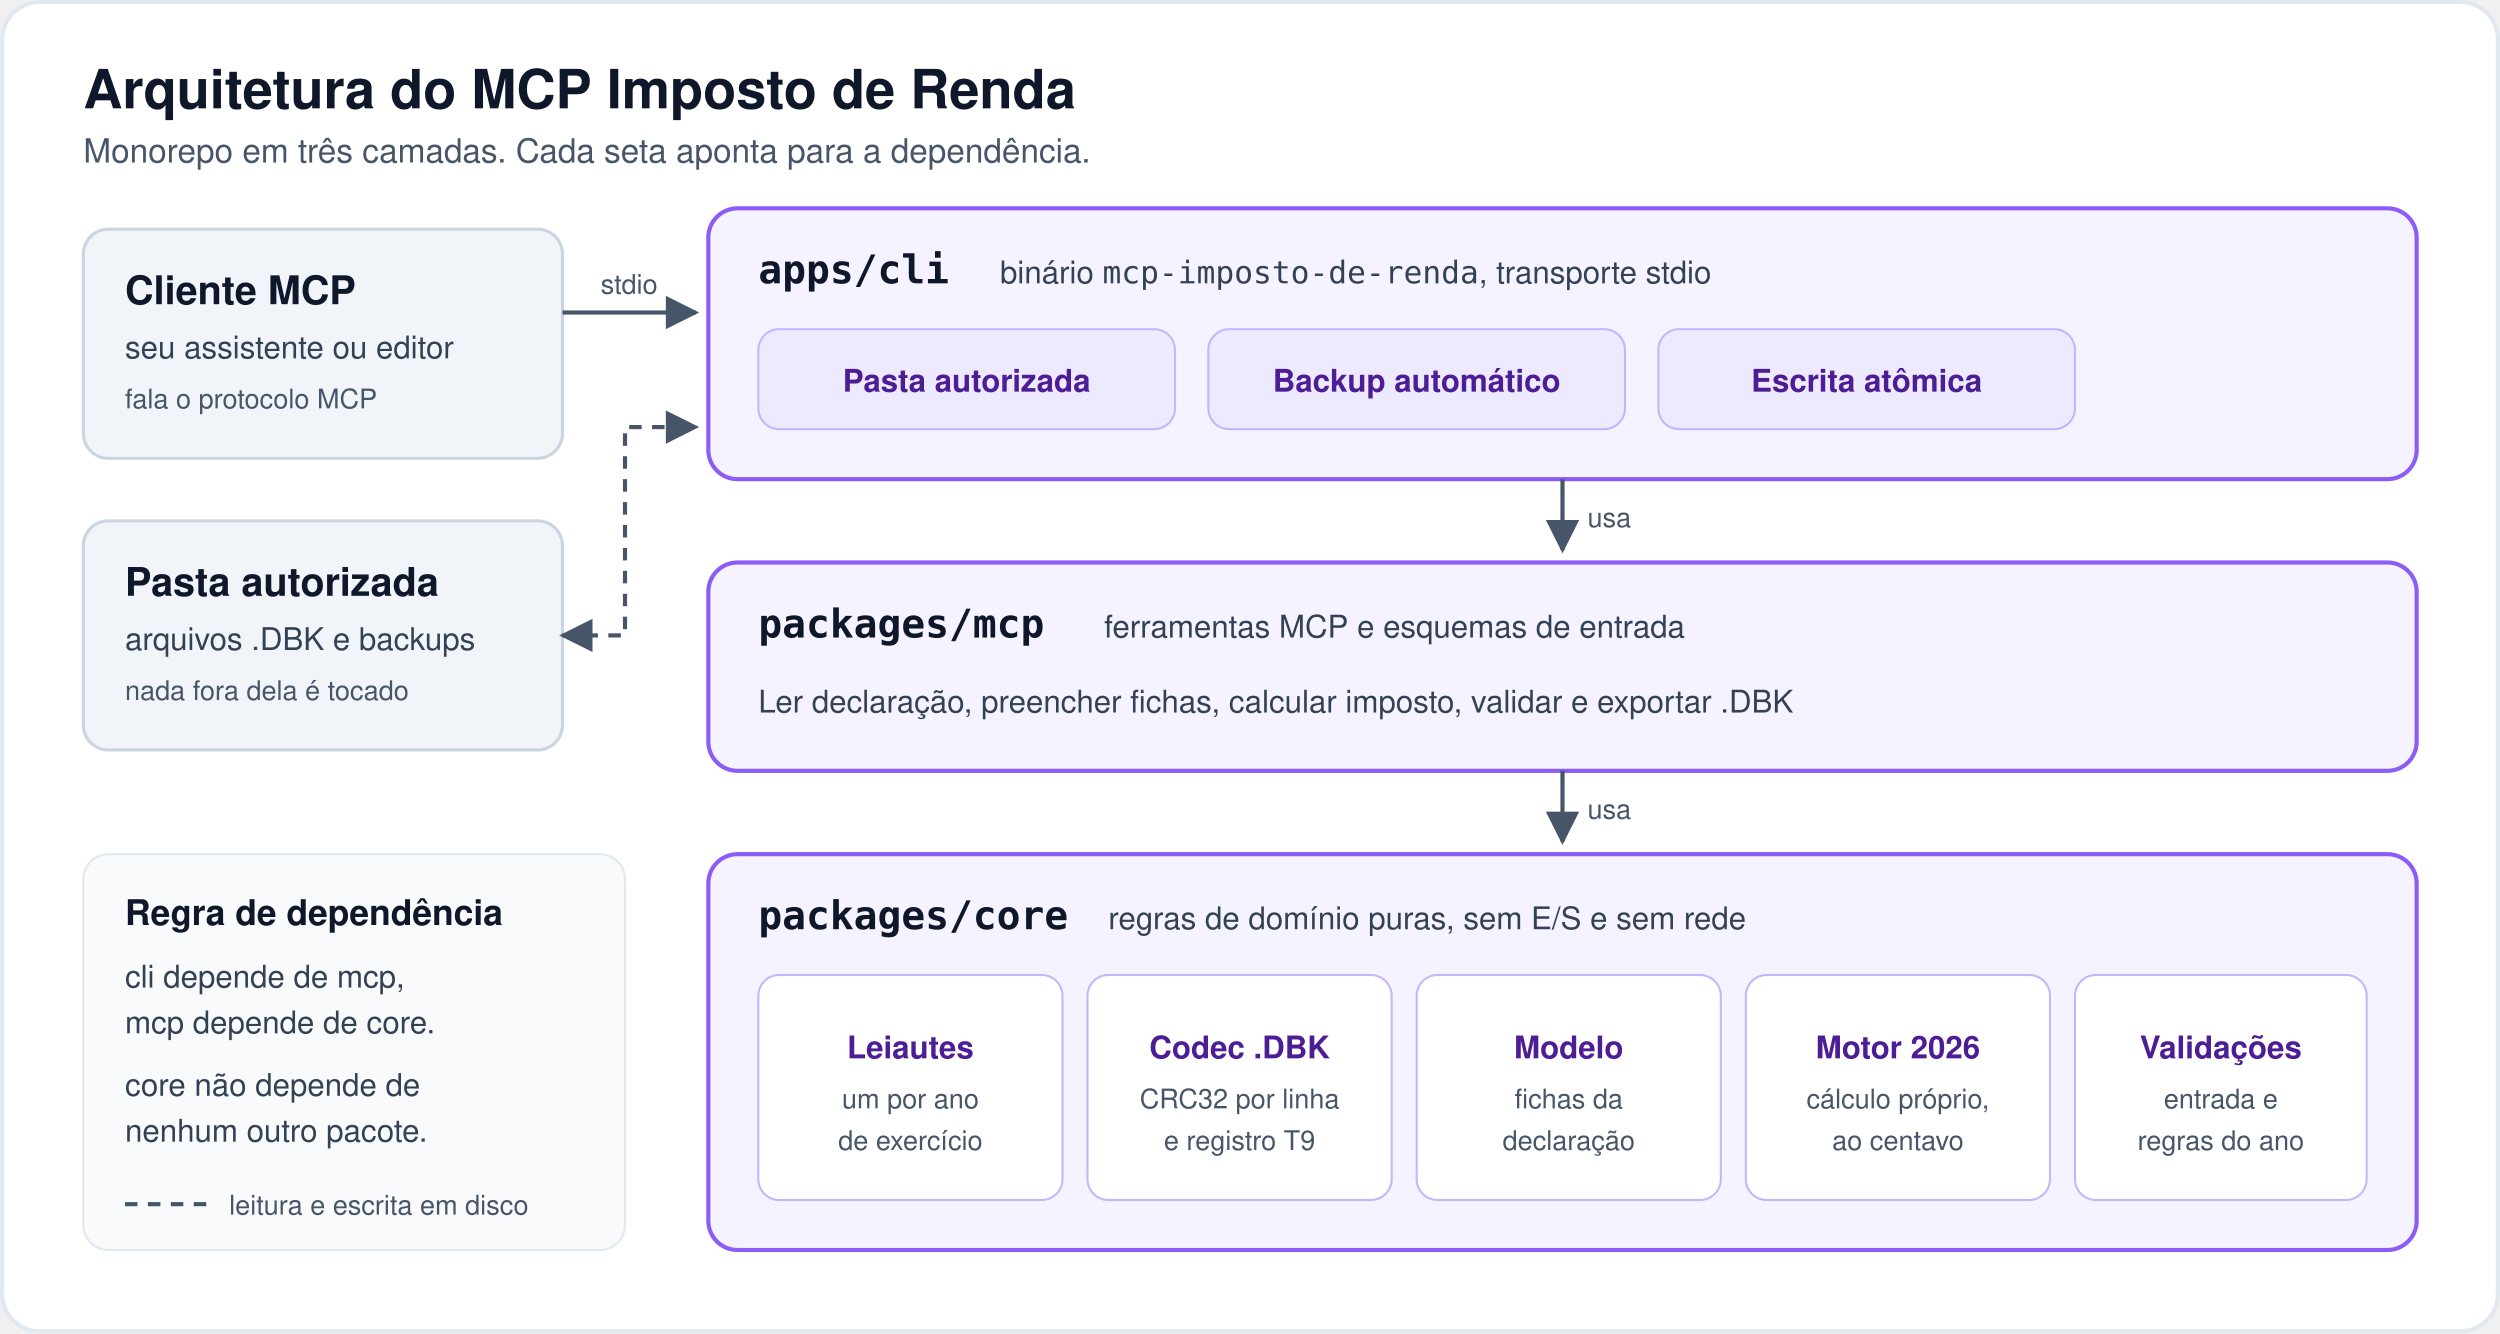
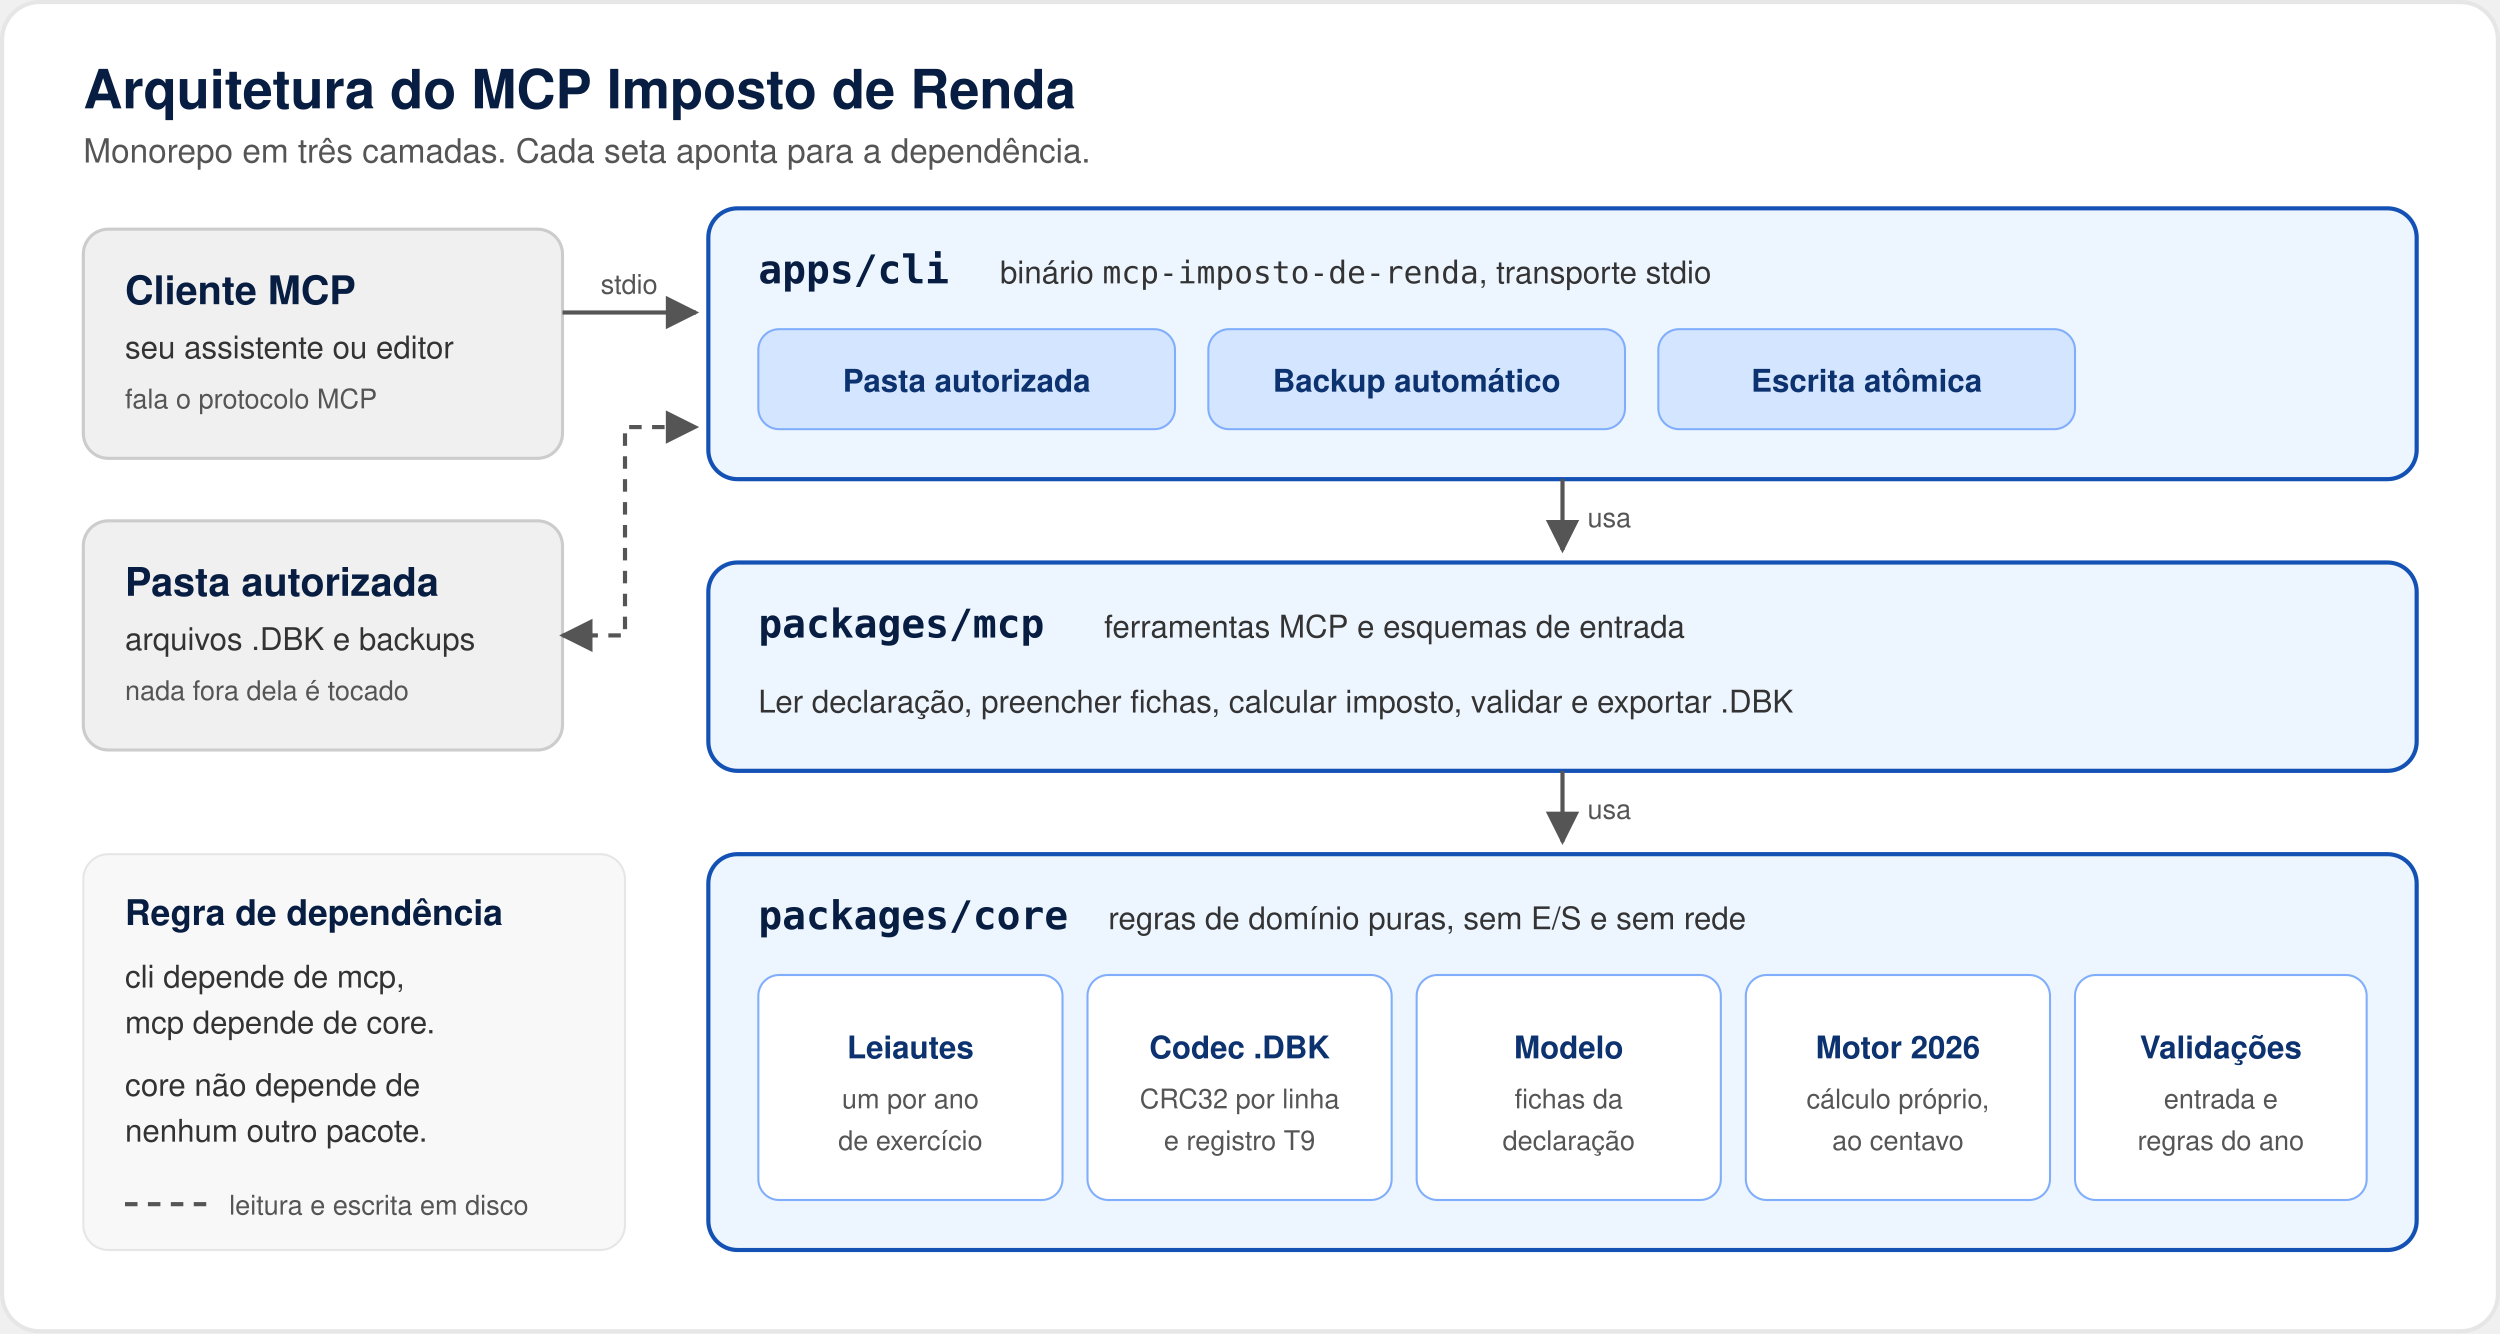
- <svg xmlns="http://www.w3.org/2000/svg" fill="#0F172A" width="1200" height="640" viewBox="0 0 1200 640" role="img" aria-labelledby="t d">
+ <svg xmlns="http://www.w3.org/2000/svg" fill="#071D41" width="1200" height="640" viewBox="0 0 1200 640" role="img" aria-labelledby="t d">
  <defs>
    <marker id="a" viewBox="0 0 10 10" refX="9" refY="5" markerWidth="8" markerHeight="8" orient="auto-start-reverse">
-       <path d="M0 0L10 5L0 10z" fill="#475569" />
+       <path d="M0 0L10 5L0 10z" fill="#555555" />
    </marker>
  </defs>
  <style>
-     text{font-family:-apple-system,BlinkMacSystemFont,"Segoe UI",Helvetica,Arial,sans-serif}
+     text{font-family:Rawline,Raleway,"Avenir Next","Segoe UI",Helvetica,Arial,sans-serif}
    .h{font-size:26px;font-weight:700}
-     .sub{font-size:16px;fill:#475569}
+     .sub{font-size:16px;fill:#555555}
    .b{font-size:19px;font-weight:700}
-     .s{font-size:15px;fill:#334155}
-     .xs{font-size:13px;fill:#475569}
-     .c{font-size:15px;font-weight:600;fill:#4C1D95}
+     .s{font-size:15px;fill:#333333}
+     .xs{font-size:13px;fill:#555555}
+     .c{font-size:15px;font-weight:600;fill:#0C326F}
    .m{font-family:ui-monospace,SFMono-Regular,Menlo,Consolas,monospace}
-     .ln{stroke:#475569;stroke-width:2;fill:none}
+     .ln{stroke:#555555;stroke-width:2;fill:none}
  </style>
-   <rect x="1" y="1" width="1198" height="638" rx="18" fill="#FFFFFF" stroke="#E2E8F0" stroke-width="2" />
+   <rect x="1" y="1" width="1198" height="638" rx="18" fill="#FFFFFF" stroke="#E6E6E6" stroke-width="2" />
  <text x="40" y="52" class="h">Arquitetura do MCP Imposto de Renda</text>
  <text x="40" y="78" class="sub">Monorepo em três camadas. Cada seta aponta para a dependência.</text>
-   <rect x="40" y="110" width="230" height="110" rx="12" fill="#F1F5F9" stroke="#CBD5E1" stroke-width="1.5" />
+   <rect x="40" y="110" width="230" height="110" rx="12" fill="#F0F0F0" stroke="#CCCCCC" stroke-width="1.5" />
  <text x="60" y="146" class="b">Cliente MCP</text>
  <text x="60" y="172" class="s">seu assistente ou editor</text>
  <text x="60" y="196" class="xs">fala o protocolo MCP</text>
-   <rect x="40" y="250" width="230" height="110" rx="12" fill="#F1F5F9" stroke="#CBD5E1" stroke-width="1.5" />
+   <rect x="40" y="250" width="230" height="110" rx="12" fill="#F0F0F0" stroke="#CCCCCC" stroke-width="1.5" />
  <text x="60" y="286" class="b">Pasta autorizada</text>
  <text x="60" y="312" class="s">arquivos .DBK e backups</text>
  <text x="60" y="336" class="xs">nada fora dela é tocado</text>
-   <rect x="340" y="100" width="820" height="130" rx="14" fill="#F5F3FF" stroke="#8B5CF6" stroke-width="2" />
+   <rect x="340" y="100" width="820" height="130" rx="14" fill="#EDF5FF" stroke="#1351B4" stroke-width="2" />
  <text x="364" y="136" class="b m">apps/cli</text>
  <text x="480" y="136" class="s">binário <tspan class="m">mcp-imposto-de-renda</tspan>, transporte stdio</text>
  <g>
-     <rect x="364" y="158" width="200" height="48" rx="10" fill="#EDE9FE" stroke="#C4B5FD" />
+     <rect x="364" y="158" width="200" height="48" rx="10" fill="#D4E5FF" stroke="#81AEFC" />
    <text x="464" y="188" class="c" text-anchor="middle">Pasta autorizada</text>
-     <rect x="580" y="158" width="200" height="48" rx="10" fill="#EDE9FE" stroke="#C4B5FD" />
+     <rect x="580" y="158" width="200" height="48" rx="10" fill="#D4E5FF" stroke="#81AEFC" />
    <text x="680" y="188" class="c" text-anchor="middle">Backup automático</text>
-     <rect x="796" y="158" width="200" height="48" rx="10" fill="#EDE9FE" stroke="#C4B5FD" />
+     <rect x="796" y="158" width="200" height="48" rx="10" fill="#D4E5FF" stroke="#81AEFC" />
    <text x="896" y="188" class="c" text-anchor="middle">Escrita atômica</text>
  </g>
-   <rect x="340" y="270" width="820" height="100" rx="14" fill="#F5F3FF" stroke="#8B5CF6" stroke-width="2" />
+   <rect x="340" y="270" width="820" height="100" rx="14" fill="#EDF5FF" stroke="#1351B4" stroke-width="2" />
  <text x="364" y="306" class="b m">packages/mcp</text>
  <text x="530" y="306" class="s">ferramentas MCP e esquemas de entrada</text>
  <text x="364" y="342" class="s">Ler declaração, preencher fichas, calcular imposto, validar e exportar .DBK</text>
-   <rect x="340" y="410" width="820" height="190" rx="14" fill="#F5F3FF" stroke="#8B5CF6" stroke-width="2" />
+   <rect x="340" y="410" width="820" height="190" rx="14" fill="#EDF5FF" stroke="#1351B4" stroke-width="2" />
  <text x="364" y="446" class="b m">packages/core</text>
  <text x="532" y="446" class="s">regras de domínio puras, sem E/S e sem rede</text>
  <g>
-     <rect x="364" y="468" width="146" height="108" rx="10" fill="#FFFFFF" stroke="#C4B5FD" />
+     <rect x="364" y="468" width="146" height="108" rx="10" fill="#FFFFFF" stroke="#81AEFC" />
    <text x="437" y="508" class="c" text-anchor="middle">Leiautes</text>
    <text x="437" y="532" class="xs" text-anchor="middle">um por ano</text>
    <text x="437" y="552" class="xs" text-anchor="middle">de exercício</text>
-     <rect x="522" y="468" width="146" height="108" rx="10" fill="#FFFFFF" stroke="#C4B5FD" />
+     <rect x="522" y="468" width="146" height="108" rx="10" fill="#FFFFFF" stroke="#81AEFC" />
    <text x="595" y="508" class="c" text-anchor="middle">Codec .DBK</text>
    <text x="595" y="532" class="xs" text-anchor="middle">CRC32 por linha</text>
    <text x="595" y="552" class="xs" text-anchor="middle">e registro T9</text>
-     <rect x="680" y="468" width="146" height="108" rx="10" fill="#FFFFFF" stroke="#C4B5FD" />
+     <rect x="680" y="468" width="146" height="108" rx="10" fill="#FFFFFF" stroke="#81AEFC" />
    <text x="753" y="508" class="c" text-anchor="middle">Modelo</text>
    <text x="753" y="532" class="xs" text-anchor="middle">fichas da</text>
    <text x="753" y="552" class="xs" text-anchor="middle">declaração</text>
-     <rect x="838" y="468" width="146" height="108" rx="10" fill="#FFFFFF" stroke="#C4B5FD" />
+     <rect x="838" y="468" width="146" height="108" rx="10" fill="#FFFFFF" stroke="#81AEFC" />
    <text x="911" y="508" class="c" text-anchor="middle">Motor 2026</text>
    <text x="911" y="532" class="xs" text-anchor="middle">cálculo próprio,</text>
    <text x="911" y="552" class="xs" text-anchor="middle">ao centavo</text>
-     <rect x="996" y="468" width="140" height="108" rx="10" fill="#FFFFFF" stroke="#C4B5FD" />
+     <rect x="996" y="468" width="140" height="108" rx="10" fill="#FFFFFF" stroke="#81AEFC" />
    <text x="1066" y="508" class="c" text-anchor="middle">Validações</text>
    <text x="1066" y="532" class="xs" text-anchor="middle">entrada e</text>
    <text x="1066" y="552" class="xs" text-anchor="middle">regras do ano</text>
  </g>
  <path d="M270 150H334" class="ln" marker-end="url(#a)" />
  <text x="302" y="141" class="xs" text-anchor="middle">stdio</text>
  <path d="M270 305H300V205H334" class="ln" stroke-dasharray="6 5" marker-start="url(#a)" marker-end="url(#a)" />
  <path d="M750 230V264" class="ln" marker-end="url(#a)" />
  <text x="762" y="253" class="xs">usa</text>
  <path d="M750 370V404" class="ln" marker-end="url(#a)" />
  <text x="762" y="393" class="xs">usa</text>
-   <rect x="40" y="410" width="260" height="190" rx="12" fill="#F8FAFC" stroke="#E2E8F0" />
+   <rect x="40" y="410" width="260" height="190" rx="12" fill="#F8F8F8" stroke="#E6E6E6" />
  <text x="60" y="444" class="b" style="font-size:17px">Regra de dependência</text>
  <text x="60" y="474" class="s">cli depende de mcp,</text>
  <text x="60" y="496" class="s">mcp depende de core.</text>
  <text x="60" y="526" class="s">core não depende de</text>
  <text x="60" y="548" class="s">nenhum outro pacote.</text>
  <path d="M60 578H100" class="ln" stroke-dasharray="6 5" />
  <text x="110" y="583" class="xs">leitura e escrita em disco</text>
</svg>
